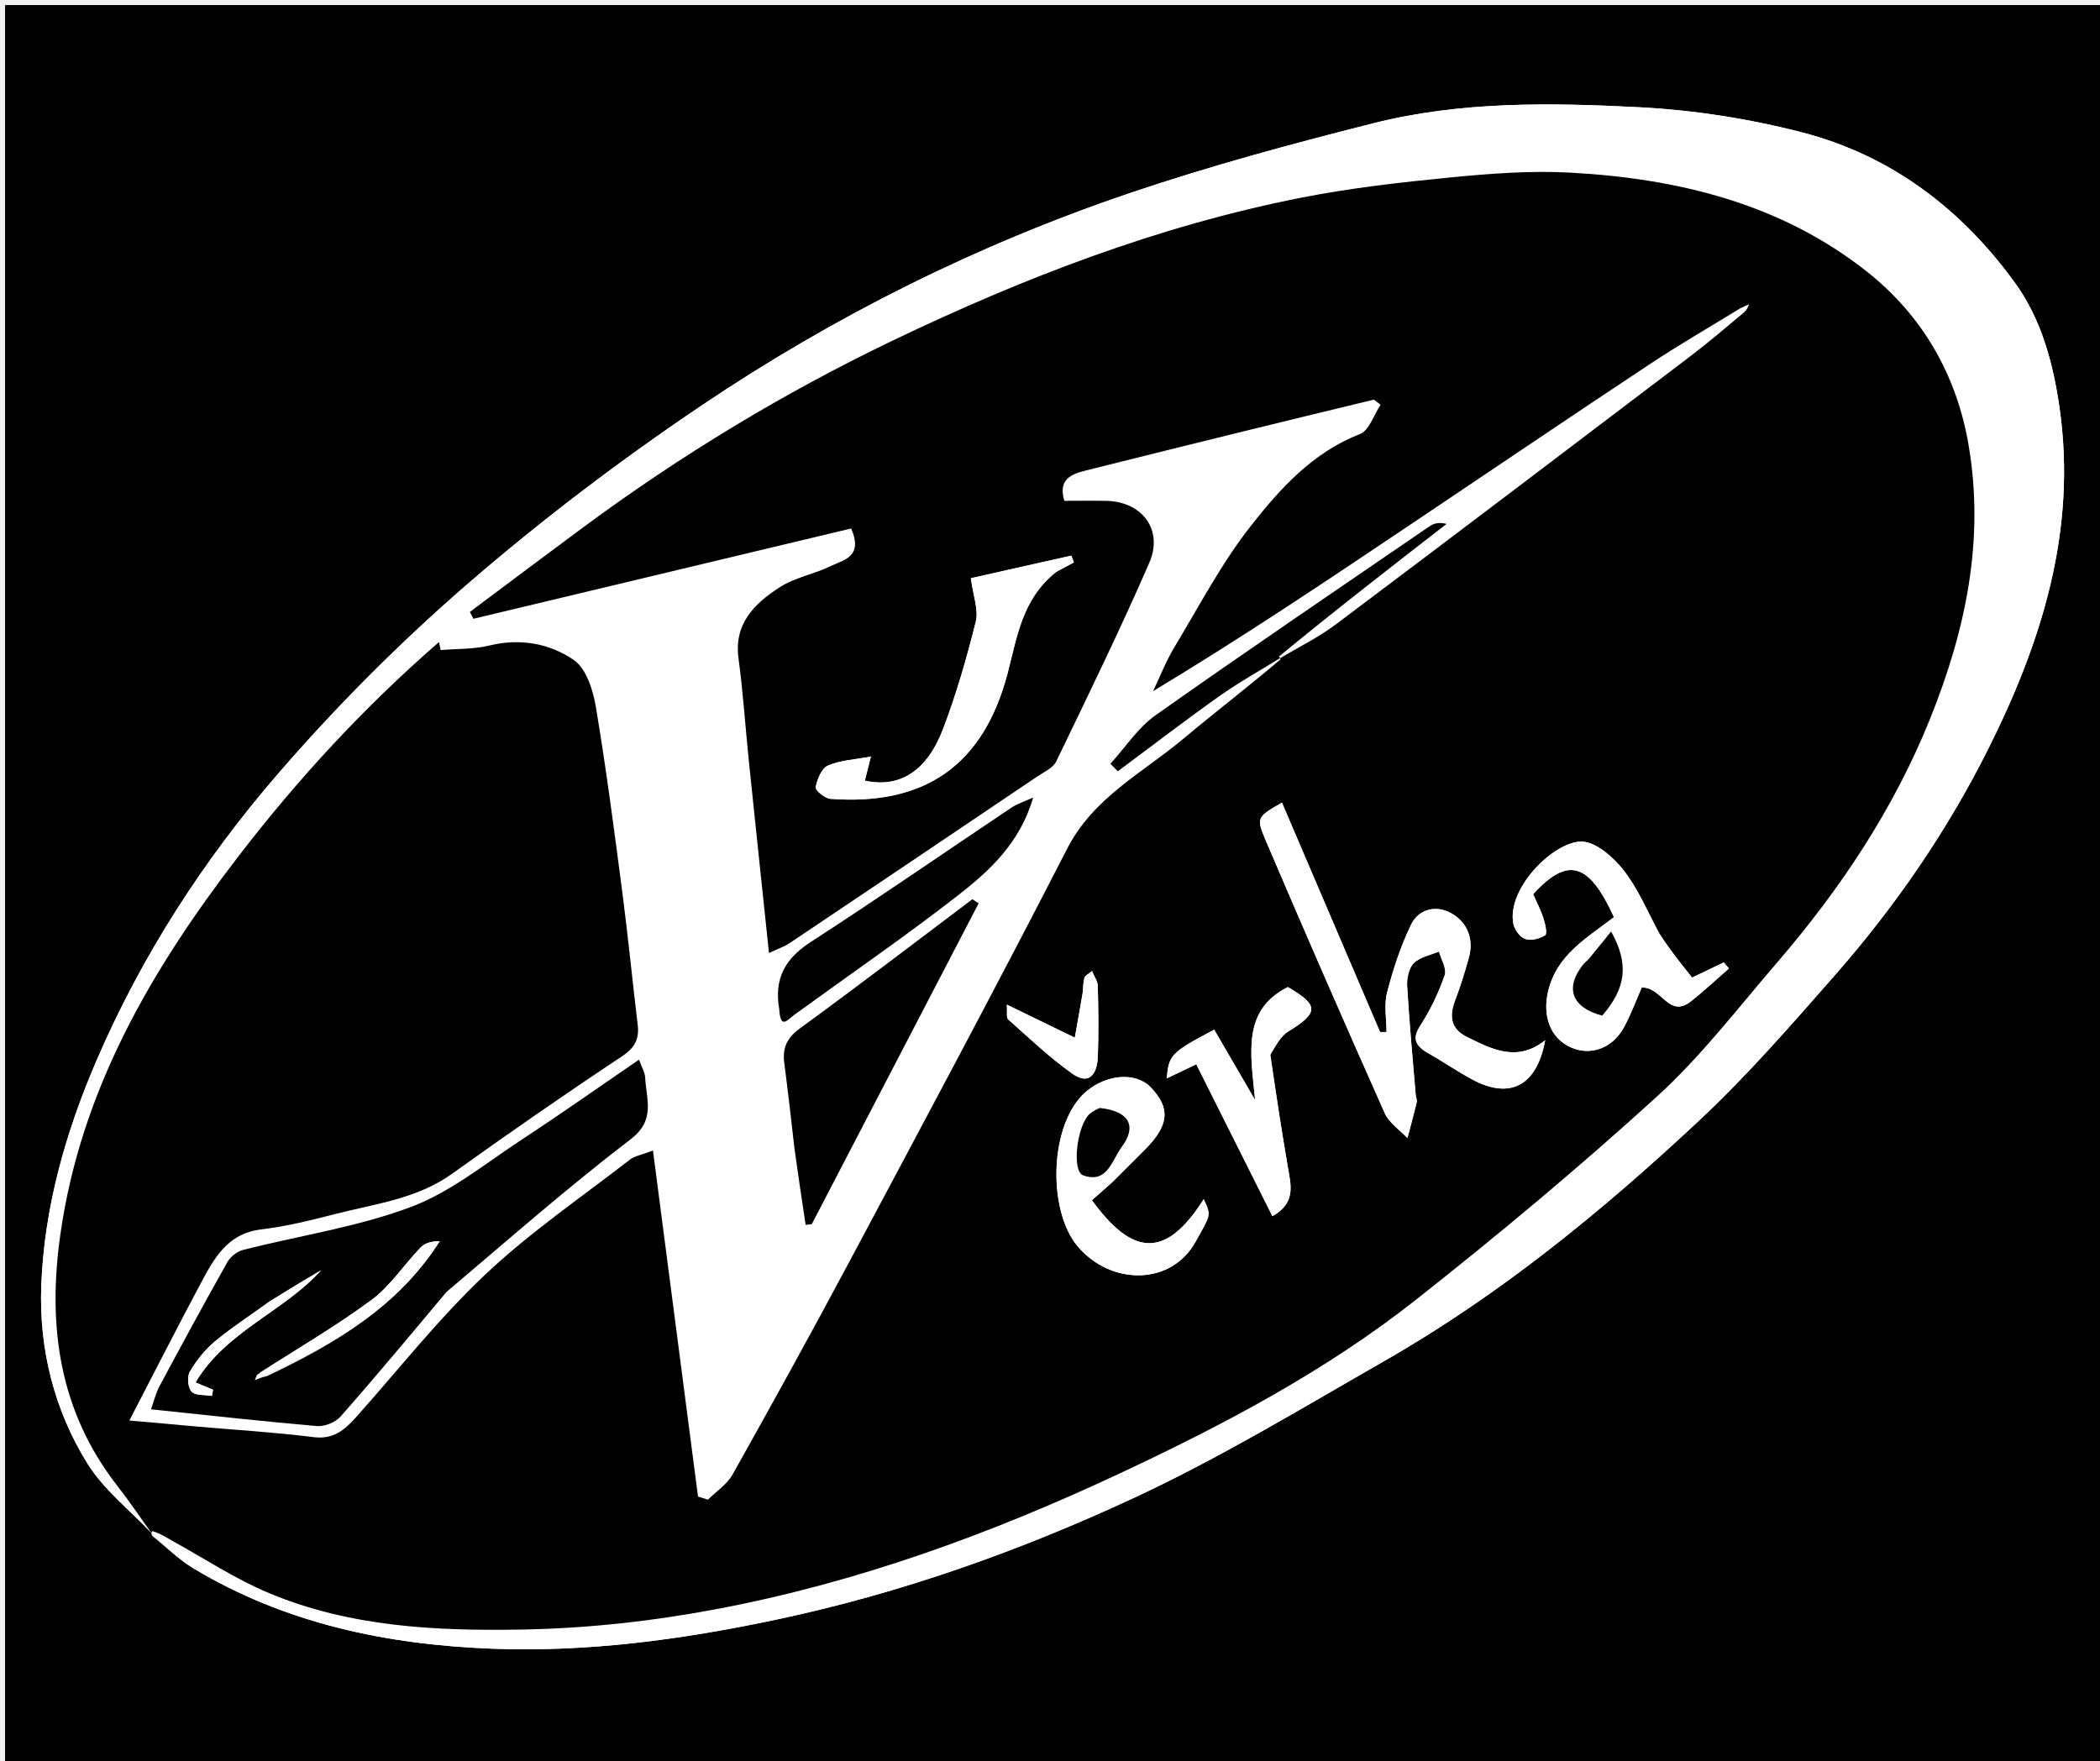
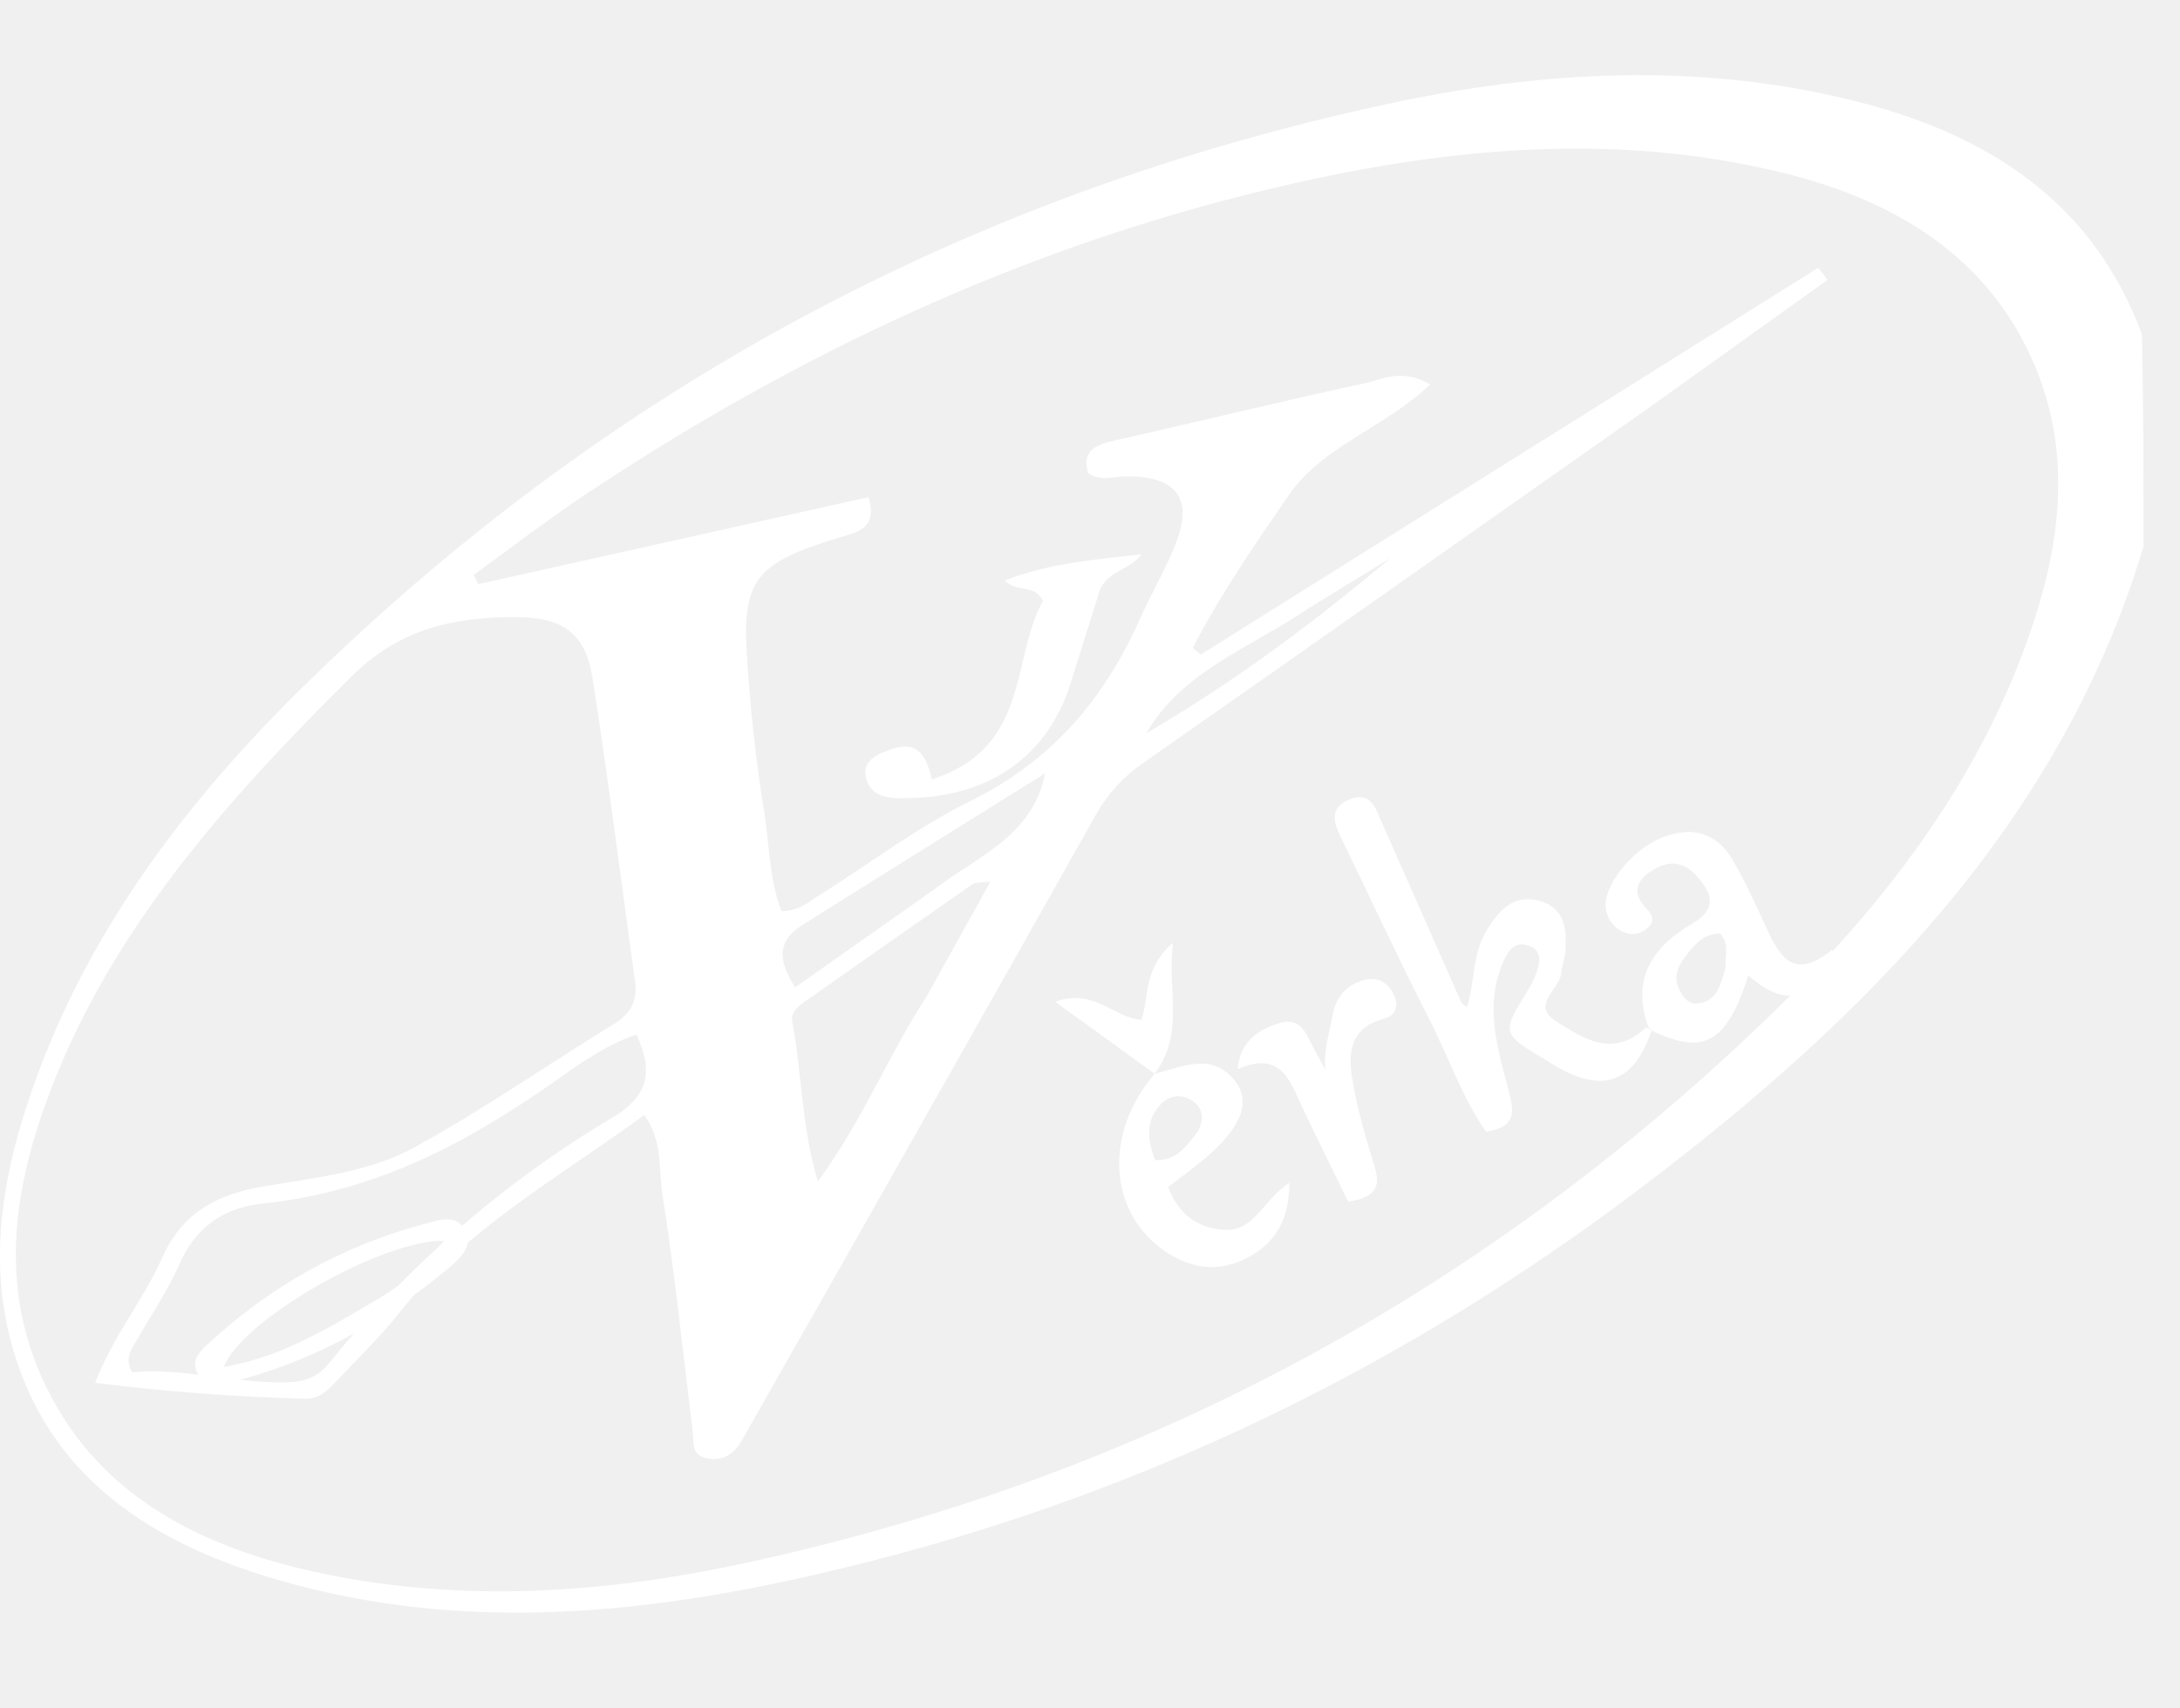
- <svg xmlns="http://www.w3.org/2000/svg" version="1.1" id="Layer_1" x="0px" y="0px" width="100%" viewBox="0 0 415 348" enable-background="new 0 0 415 348" xml:space="preserve">
-   <path fill="#000000" opacity="1" stroke="none" d=" M254,349   C169.333,349 85.167,349 1,349   C1,233 1,117 1,1   C139.333,1 277.667,1 416,1   C416,117 416,233 416,349   C362.167,349 308.333,349 254,349  M29.914,302.983   C29.914,302.983 29.83,302.963 30.094,303.614   C32.76,305.745 35.227,308.205 38.123,309.954   C56.316,320.936 76.47,325.119 97.353,325.905   C116.219,326.615 134.786,324.092 153.307,320.178   C177.964,314.967 201.514,306.593 224.182,296.043   C241.192,288.126 257.346,278.321 273.663,268.977   C296.478,255.912 316.725,239.329 335.837,221.444   C345.335,212.556 353.929,202.659 362.528,192.865   C374.509,179.219 384.786,164.282 392.908,148.05   C403.473,126.934 410.442,104.911 407.025,80.76   C405.769,71.881 403.444,63.18 398.259,55.997   C387.714,41.386 373.75,30.728 356.156,26.178   C345.711,23.477 334.825,21.767 324.054,21.206   C306.468,20.289 288.7,20.002 271.446,24.355   C255.287,28.432 239.149,32.8 223.374,38.14   C193.278,48.327 164.927,62.45 138.607,80.184   C122.633,90.946 107.173,102.669 92.606,115.262   C79.255,126.804 66.651,139.432 55.098,152.776   C40.305,169.863 28.015,188.85 19.022,209.767   C12.924,223.952 8.743,238.716 8.158,254.131   C7.686,266.566 10.676,278.676 17.28,289.296   C20.514,294.497 25.661,298.51 29.914,302.983  z" />
-   <path fill="#FFFFFF" opacity="1" stroke="none" d=" M29.942,303.06   C25.661,298.51 20.514,294.497 17.28,289.296   C10.676,278.676 7.686,266.566 8.158,254.131   C8.743,238.716 12.924,223.952 19.022,209.767   C28.015,188.85 40.305,169.863 55.098,152.776   C66.651,139.432 79.255,126.804 92.606,115.262   C107.173,102.669 122.633,90.946 138.607,80.184   C164.927,62.45 193.278,48.327 223.374,38.14   C239.149,32.8 255.287,28.432 271.446,24.355   C288.7,20.002 306.468,20.289 324.054,21.206   C334.825,21.767 345.711,23.477 356.156,26.178   C373.75,30.728 387.714,41.386 398.259,55.997   C403.444,63.18 405.769,71.881 407.025,80.76   C410.442,104.911 403.473,126.934 392.908,148.05   C384.786,164.282 374.509,179.219 362.528,192.865   C353.929,202.659 345.335,212.556 335.837,221.444   C316.725,239.329 296.478,255.912 273.663,268.977   C257.346,278.321 241.192,288.126 224.182,296.043   C201.514,306.593 177.964,314.967 153.307,320.178   C134.786,324.092 116.219,326.615 97.353,325.905   C76.47,325.119 56.316,320.936 38.123,309.954   C35.227,308.205 32.76,305.745 30.267,302.98   C31.681,303.115 32.891,303.938 34.167,304.643   C40.475,308.122 46.556,312.152 53.166,314.913   C69.123,321.58 86.003,322.415 103.105,322.116   C116.092,321.888 128.836,320.477 141.582,318.076   C169.395,312.837 195.704,303.232 221.217,291.285   C241.813,281.641 261.95,271.022 279.851,256.898   C296.134,244.051 312.095,230.73 327.425,216.77   C336.151,208.825 343.438,199.274 351.179,190.28   C363.673,175.762 374.213,159.973 381.404,142.12   C388.434,124.666 392.265,106.741 389.003,87.832   C386.608,73.95 379.809,62.309 368.986,53.732   C351.94,40.224 331.56,35.281 310.261,34.123   C302.384,33.695 294.398,34.316 286.523,35.088   C276.669,36.053 266.781,37.175 257.078,39.092   C228.893,44.66 202.245,54.935 176.455,67.303   C154.94,77.621 134.545,89.981 115.324,104.189   C107.809,109.745 100.345,115.368 92.858,120.961   C93.089,121.412 93.321,121.863 93.552,122.314   C118.563,116.334 143.573,110.354 168.213,104.462   C170.645,110.107 166.693,110.673 164.154,111.906   C160.869,113.501 157.05,114.162 154.04,116.116   C149.144,119.294 145.018,123.229 145.946,130.129   C146.861,136.931 147.302,143.796 148.007,150.627   C149.289,163.057 150.613,175.484 151.969,188.384   C153.786,187.524 155.014,187.12 156.048,186.426   C172.38,175.473 188.69,164.488 204.99,153.489   C206.323,152.589 208.108,151.799 208.735,150.5   C215.013,137.491 221.353,124.499 227.116,111.258   C229.958,104.729 225.698,99.142 218.627,99.009   C215.817,98.956 213.005,99 210.324,99   C209.06,94.785 211.658,93.734 214.523,93.015   C225.274,90.316 236.034,87.654 246.797,85.006   C255.029,82.98 263.27,80.997 271.507,78.994   C271.949,79.331 272.391,79.668 272.833,80.005   C271.498,81.998 270.589,85.086 268.756,85.8   C259.428,89.432 252.995,96.567 247.198,103.948   C241.373,111.364 236.934,119.882 232.044,128.01   C230.406,130.732 229.249,133.742 227.873,136.62   C245.514,125.987 262.227,114.77 278.938,103.551   C294.598,93.037 310.217,82.461 325.939,72.04   C331.811,68.147 337.923,64.616 344.13,61.095   C344.482,61.373 344.629,61.476 344.55,61.845   C340.921,64.869 337.59,67.725 334.102,70.374   C310.768,88.094 287.434,105.814 264.009,123.412   C260.597,125.975 256.695,127.887 252.706,129.814   C263.547,120.875 274.703,112.222 285.859,103.57   C284.434,103.184 283.365,103.444 282.517,104.025   C264.421,116.423 246.259,128.73 228.351,141.394   C224.868,143.857 222.39,147.741 219.448,150.969   C219.932,151.466 220.416,151.962 220.9,152.459   C227.578,147.494 234.178,142.416 240.966,137.606   C244.863,134.845 249.067,132.516 253.069,130.354   C246.609,135.816 240.107,140.793 233.838,146.047   C225.77,152.808 216.108,157.612 210.903,167.757   C196.892,195.068 182.392,222.128 167.952,249.217   C160.394,263.396 152.623,277.464 144.768,291.481   C143.676,293.431 141.552,294.802 139.906,296.442   C139.25,296.236 138.594,296.03 137.938,295.825   C134.99,273.177 132.042,250.529 129.035,227.43   C126.809,228.287 125.428,228.492 124.466,229.238   C114.839,236.708 104.689,243.642 95.865,251.975   C86.699,260.632 78.827,270.661 70.403,280.102   C68.151,282.626 65.907,284.584 61.978,284.087   C54.35,283.123 46.658,282.671 38.994,281.998   C34.685,281.62 30.378,281.226 25.563,280.794   C30.386,271.497 34.816,262.773 39.424,254.144   C42.15,249.038 44.733,243.832 51.66,243.013   C56.6,242.428 61.487,241.2 66.32,239.96   C74.195,237.94 82.395,236.993 89.339,232.017   C100.362,224.119 111.505,216.377 122.806,208.884   C125.411,207.158 126.368,205.466 126.019,202.562   C124.967,193.822 124.114,185.057 122.973,176.329   C121.372,164.089 119.784,151.839 117.74,139.67   C117.187,136.377 115.84,132.149 113.399,130.469   C108.622,127.183 102.789,126.12 96.713,127.603   C93.616,128.358 90.303,128.23 87.088,128.501   C86.974,127.976 86.859,127.45 86.745,126.925   C72.049,139.688 58.928,153.898 47.058,169.353   C29.887,191.71 15.98,215.481 11.93,244.012   C9.363,262.095 11.654,278.929 23.223,293.754   C25.575,296.768 27.708,299.954 29.942,303.06  M88.394,255.084   C100.431,245.063 112.205,234.698 124.635,225.19   C129.627,221.371 127.695,217.299 127.499,213.026   C127.453,212.015 126.835,211.031 126.279,209.468   C118.431,214.838 110.958,220.126 103.304,225.139   C96.065,229.881 89.118,235.62 81.173,238.598   C70.566,242.573 59.108,244.258 48.051,247.068   C46.876,247.367 45.552,248.393 44.955,249.452   C40.383,257.57 35.942,265.764 31.542,273.978   C30.78,275.402 30.403,277.032 29.843,278.581   C41.21,279.765 51.914,280.974 62.644,281.89   C64.158,282.02 66.289,281.159 67.295,280.017   C74.329,272.029 81.143,263.847 88.394,255.084  M157,227.455   C157.737,232.342 158.474,237.23 159.21,242.118   C159.611,242.077 160.012,242.035 160.413,241.993   C171.407,220.852 182.401,199.71 193.394,178.569   C192.985,178.297 192.575,178.026 192.165,177.755   C180.833,186.282 169.574,194.91 158.113,203.258   C155.529,205.14 154.602,207.123 154.987,210.093   C155.698,215.569 156.333,221.055 157,227.455  M154.001,199.992   C154.25,203.594 155.665,201.541 156.929,200.623   C167.746,192.765 178.783,185.191 189.325,176.98   C195.589,172.1 201.581,166.611 204.171,157.647   C202.324,158.495 200.997,158.901 199.894,159.64   C186.677,168.489 173.599,177.55 160.246,186.188   C155.259,189.414 152.913,193.28 154.001,199.992  z" />
-   <path fill="#000000" opacity="1" stroke="none" d=" M343.925,60.92   C337.923,64.616 331.811,68.147 325.939,72.04   C310.217,82.461 294.598,93.037 278.938,103.551   C262.227,114.77 245.514,125.987 227.873,136.62   C229.249,133.742 230.406,130.732 232.044,128.01   C236.934,119.882 241.373,111.364 247.198,103.948   C252.995,96.567 259.428,89.432 268.756,85.8   C270.589,85.086 271.498,81.998 272.833,80.005   C272.391,79.668 271.949,79.331 271.507,78.994   C263.27,80.997 255.029,82.98 246.797,85.006   C236.034,87.654 225.274,90.316 214.523,93.015   C211.658,93.734 209.06,94.785 210.324,99   C213.005,99 215.817,98.956 218.627,99.009   C225.698,99.142 229.958,104.729 227.116,111.258   C221.353,124.499 215.013,137.491 208.735,150.5   C208.108,151.799 206.323,152.589 204.99,153.489   C188.69,164.488 172.38,175.473 156.048,186.426   C155.014,187.12 153.786,187.524 151.969,188.384   C150.613,175.484 149.289,163.057 148.007,150.627   C147.302,143.796 146.861,136.931 145.946,130.129   C145.018,123.229 149.144,119.294 154.04,116.116   C157.05,114.162 160.869,113.501 164.154,111.906   C166.693,110.673 170.645,110.107 168.213,104.462   C143.573,110.354 118.563,116.334 93.552,122.314   C93.321,121.863 93.089,121.412 92.858,120.961   C100.345,115.368 107.809,109.745 115.324,104.189   C134.545,89.981 154.94,77.621 176.455,67.303   C202.245,54.935 228.893,44.66 257.078,39.092   C266.781,37.175 276.669,36.053 286.523,35.088   C294.398,34.316 302.384,33.695 310.261,34.123   C331.56,35.281 351.94,40.224 368.986,53.732   C379.809,62.309 386.608,73.95 389.003,87.832   C392.265,106.741 388.434,124.666 381.404,142.12   C374.213,159.973 363.673,175.762 351.179,190.28   C343.438,199.274 336.151,208.825 327.425,216.77   C312.095,230.73 296.134,244.051 279.851,256.898   C261.95,271.022 241.813,281.641 221.217,291.285   C195.704,303.232 169.395,312.837 141.582,318.076   C128.836,320.477 116.092,321.888 103.105,322.116   C86.003,322.415 69.123,321.58 53.166,314.913   C46.556,312.152 40.475,308.122 34.167,304.643   C32.891,303.938 31.681,303.115 30.135,302.654   C29.83,302.963 29.914,302.983 29.928,303.022   C27.708,299.954 25.575,296.768 23.223,293.754   C11.654,278.929 9.363,262.095 11.93,244.012   C15.98,215.481 29.887,191.71 47.058,169.353   C58.928,153.898 72.049,139.688 86.745,126.925   C86.859,127.45 86.974,127.976 87.088,128.501   C90.303,128.23 93.616,128.358 96.713,127.603   C102.789,126.12 108.622,127.183 113.399,130.469   C115.84,132.149 117.187,136.377 117.74,139.67   C119.784,151.839 121.372,164.089 122.973,176.329   C124.114,185.057 124.967,193.822 126.019,202.562   C126.368,205.466 125.411,207.158 122.806,208.884   C111.505,216.377 100.362,224.119 89.339,232.017   C82.395,236.993 74.195,237.94 66.32,239.96   C61.487,241.2 56.6,242.428 51.66,243.013   C44.733,243.832 42.15,249.038 39.424,254.144   C34.816,262.773 30.386,271.497 25.563,280.794   C30.378,281.226 34.685,281.62 38.994,281.998   C46.658,282.671 54.35,283.123 61.978,284.087   C65.907,284.584 68.151,282.626 70.403,280.102   C78.827,270.661 86.699,260.632 95.865,251.975   C104.689,243.642 114.839,236.708 124.466,229.238   C125.428,228.492 126.809,228.287 129.035,227.43   C132.042,250.529 134.99,273.177 137.938,295.825   C138.594,296.03 139.25,296.236 139.906,296.442   C141.552,294.802 143.676,293.431 144.768,291.481   C152.623,277.464 160.394,263.396 167.952,249.217   C182.392,222.128 196.892,195.068 210.903,167.757   C216.108,157.612 225.77,152.808 233.838,146.047   C240.107,140.793 246.609,135.816 253.028,130.366   C253.048,130.017 253.02,130.1 253.02,130.1   C256.695,127.887 260.597,125.975 264.009,123.412   C287.434,105.814 310.768,88.094 334.102,70.374   C337.59,67.725 340.921,64.869 344.773,61.653   C345.353,60.862 345.485,60.527 345.616,60.191   C345.053,60.434 344.489,60.677 343.925,60.92  M282.185,208.017   C285.06,209.793 287.86,211.704 290.822,213.318   C298.351,217.423 303.697,214.703 305.354,205.634   C299.825,210.043 294.828,207.417 289.871,204.965   C286.81,203.452 286.334,201.006 287.503,197.915   C288.577,195.078 289.493,192.17 290.289,189.241   C291.283,185.582 289.945,182.36 286.899,180.583   C283.908,178.838 280.383,179.599 278.825,182.837   C276.784,187.079 275.293,191.646 274.112,196.215   C273.481,198.656 274,201.395 274,204   C273.575,204.001 273.149,204.003 272.724,204.005   C266.275,188.923 259.827,173.841 253.334,158.655   C248.531,161.438 248.194,161.582 250.035,165.9   C257.761,184.017 265.644,202.068 273.66,220.058   C274.515,221.978 276.614,223.343 278.136,224.965   C278.757,222.607 279.406,220.256 279.972,217.886   C280.077,217.447 279.811,216.93 279.771,216.444   C279.176,209.264 278.497,202.09 278.077,194.9   C277.989,193.384 278.408,191.36 279.397,190.381   C280.617,189.172 282.676,188.811 284.372,188.084   C284.796,189.661 285.947,191.492 285.503,192.767   C284.302,196.213 282.707,199.607 280.72,202.665   C279.245,204.936 279.33,206.379 282.185,208.017  M327.959,184.534   C325.635,180.315 323.765,175.74 320.831,171.998   C318.798,169.406 315.275,166.314 312.46,166.356   C306.925,166.439 297.672,175.701 299.08,182.651   C299.311,183.794 300.403,185.274 301.423,185.611   C302.576,185.993 304.296,185.564 305.363,184.866   C305.803,184.578 305.367,182.615 305.01,181.518   C304.472,179.867 303.654,178.308 302.977,176.762   C309.821,169.249 314.01,170.47 318.953,181.29   C313.641,185.412 307.545,188.705 305.882,196.202   C304.858,200.822 306.338,205.217 310.43,207.036   C314.352,208.78 318.679,207.235 320.956,203.009   C322.358,200.407 323.382,197.602 324.427,195.227   C328.336,194.942 329.75,201.388 334.128,197.961   C336.741,195.916 339.159,193.623 341.665,191.441   C341.327,191.042 340.989,190.643 340.651,190.243   C338.711,191.174 336.771,192.104 334.391,193.245   C332.285,190.61 330.156,187.947 327.959,184.534  M208.797,113.018   C209.937,112.402 211.077,111.786 212.217,111.171   C212.049,110.725 211.881,110.279 211.714,109.834   C204.875,111.371 198.036,112.908 191.861,114.296   C192.31,117.764 193.414,120.528 192.834,122.877   C191.071,130.013 189.008,137.121 186.41,143.993   C183.198,152.489 177.753,155.832 170.905,154.311   C171.242,152.983 171.575,151.667 172.111,149.552   C168.846,150.169 166.019,150.275 163.61,151.334   C162.36,151.883 161.499,154.047 161.189,155.624   C161.075,156.204 163.007,157.825 164.085,157.905   C182.577,159.292 194.247,151.458 199.088,133.221   C200.958,126.179 201.886,118.511 208.797,113.018  M219.99,233.516   C222.106,231.4 224.227,229.291 226.335,227.168   C231.024,222.443 231.331,219.048 227.451,214.976   C224.454,211.832 218.678,212.376 214.722,215.707   C207.297,221.957 206.958,239.216 212.94,246.335   C219.492,254.133 231.499,254.211 236.326,245.355   C239.129,240.214 239.503,240.418 237.87,237.051   C230.1,249.389 223.464,247.81 215.781,237.246   C216.977,236.201 218.227,235.108 219.99,233.516  M251.012,208.149   C252.163,206.721 253.041,204.846 254.514,203.942   C260.635,200.184 260.707,198.739 254.503,195.115   C245.429,199.7 247.13,208.113 248.037,217.463   C244.739,211.786 242.33,207.638 239.948,203.538   C231.428,208.047 230.962,208.541 230.578,213.164   C232.224,212.377 233.776,211.635 236.41,210.376   C241.471,220.481 246.44,230.403 251.453,240.412   C256.046,237.82 255.149,234.425 254.554,230.984   C253.29,223.675 252.176,216.341 251.012,208.149  M213.941,196.516   C213.443,199.298 212.944,202.08 212.4,205.118   C208.034,202.994 203.793,200.931 198.969,198.585   C199.08,200.036 198.831,201.148 199.245,201.515   C203.368,205.18 207.389,209.018 211.868,212.205   C215.405,214.724 216.838,212.083 216.956,208.832   C217.124,204.191 217.058,199.537 216.946,194.892   C216.924,193.958 216.249,193.04 215.81,191.955   C215.039,192.592 214.449,192.84 214.321,193.237   C214.075,194.003 214.089,194.854 213.941,196.516  z" />
-   <path fill="#000000" opacity="1" stroke="none" d=" M88.21,255.406   C81.143,263.847 74.329,272.029 67.295,280.017   C66.289,281.159 64.158,282.02 62.644,281.89   C51.914,280.974 41.21,279.765 29.843,278.581   C30.403,277.032 30.78,275.402 31.542,273.978   C35.942,265.764 40.383,257.57 44.955,249.452   C45.552,248.393 46.876,247.367 48.051,247.068   C59.108,244.258 70.566,242.573 81.173,238.598   C89.118,235.62 96.065,229.881 103.304,225.139   C110.958,220.126 118.431,214.838 126.279,209.468   C126.835,211.031 127.453,212.015 127.499,213.026   C127.695,217.299 129.627,221.371 124.635,225.19   C112.205,234.698 100.431,245.063 88.21,255.406  M52.816,272   C66.138,265.668 78.668,258.321 86.899,245.348   C85.376,245.338 83.989,245.693 83.142,246.569   C79.83,249.998 77.146,254.211 73.385,256.99   C66.307,262.219 58.644,266.655 50.779,271.803   C50.647,272.138 50.515,272.474 50.384,272.809   C50.948,272.566 51.511,272.323 52.816,272  M52.997,257.497   C49.469,260.031 45.798,262.394 42.467,265.165   C40.503,266.798 38.825,268.929 37.524,271.135   C36.946,272.116 37.12,274.299 37.859,275.087   C38.625,275.904 40.488,275.693 41.871,275.932   C41.949,275.526 42.028,275.12 42.106,274.714   C41.077,274.287 40.048,273.859 38.638,273.273   C44.684,263.104 56.065,259.318 63.451,251.091   C60.146,253.053 56.84,255.016 52.997,257.497  z" />
-   <path fill="#000000" opacity="1" stroke="none" d=" M157,226.995   C156.333,221.055 155.698,215.569 154.987,210.093   C154.602,207.123 155.529,205.14 158.113,203.258   C169.574,194.91 180.833,186.282 192.165,177.755   C192.575,178.026 192.985,178.297 193.394,178.569   C182.401,199.71 171.407,220.852 160.413,241.993   C160.012,242.035 159.611,242.077 159.21,242.118   C158.474,237.23 157.737,232.342 157,226.995  z" />
-   <path fill="#000000" opacity="1" stroke="none" d=" M154,199.559   C152.913,193.28 155.259,189.414 160.246,186.188   C173.599,177.55 186.677,168.489 199.894,159.64   C200.997,158.901 202.324,158.495 204.171,157.647   C201.581,166.611 195.589,172.1 189.325,176.98   C178.783,185.191 167.746,192.765 156.929,200.623   C155.665,201.541 154.25,203.594 154,199.559  z" />
-   <path fill="#000000" opacity="1" stroke="none" d=" M253.09,130.005   C249.067,132.516 244.863,134.845 240.966,137.606   C234.178,142.416 227.578,147.494 220.9,152.459   C220.416,151.962 219.932,151.466 219.448,150.969   C222.39,147.741 224.868,143.857 228.351,141.394   C246.259,128.73 264.421,116.423 282.517,104.025   C283.365,103.444 284.434,103.184 285.859,103.57   C274.703,112.222 263.547,120.875 252.706,129.814   C253.02,130.1 253.048,130.017 253.09,130.005  z" />
-   <path fill="#FFFFFF" opacity="1" stroke="none" d=" M281.789,207.954   C279.33,206.379 279.245,204.936 280.72,202.665   C282.707,199.607 284.302,196.213 285.503,192.767   C285.947,191.492 284.796,189.661 284.372,188.084   C282.676,188.811 280.617,189.172 279.397,190.381   C278.408,191.36 277.989,193.384 278.077,194.9   C278.497,202.09 279.176,209.264 279.771,216.444   C279.811,216.93 280.077,217.447 279.972,217.886   C279.406,220.256 278.757,222.607 278.136,224.965   C276.614,223.343 274.515,221.978 273.66,220.058   C265.644,202.068 257.761,184.017 250.035,165.9   C248.194,161.582 248.531,161.438 253.334,158.655   C259.827,173.841 266.275,188.923 272.724,204.005   C273.149,204.003 273.575,204.001 274,204   C274,201.395 273.481,198.656 274.112,196.215   C275.293,191.646 276.784,187.079 278.825,182.837   C280.383,179.599 283.908,178.838 286.899,180.583   C289.945,182.36 291.283,185.582 290.289,189.241   C289.493,192.17 288.577,195.078 287.503,197.915   C286.334,201.006 286.81,203.452 289.871,204.965   C294.828,207.417 299.825,210.043 305.354,205.634   C303.697,214.703 298.351,217.423 290.822,213.318   C287.86,211.704 285.06,209.793 281.789,207.954  z" />
-   <path fill="#FFFFFF" opacity="1" stroke="none" d=" M327.993,184.909   C330.156,187.947 332.285,190.61 334.391,193.245   C336.771,192.104 338.711,191.174 340.651,190.243   C340.989,190.643 341.327,191.042 341.665,191.441   C339.159,193.623 336.741,195.916 334.128,197.961   C329.75,201.388 328.336,194.942 324.427,195.227   C323.382,197.602 322.358,200.407 320.956,203.009   C318.679,207.235 314.352,208.78 310.43,207.036   C306.338,205.217 304.858,200.822 305.882,196.202   C307.545,188.705 313.641,185.412 318.953,181.29   C314.01,170.47 309.821,169.249 302.977,176.762   C303.654,178.308 304.472,179.867 305.01,181.518   C305.367,182.615 305.803,184.578 305.363,184.866   C304.296,185.564 302.576,185.993 301.423,185.611   C300.403,185.274 299.311,183.794 299.08,182.651   C297.672,175.701 306.925,166.439 312.46,166.356   C315.275,166.314 318.798,169.406 320.831,171.998   C323.765,175.74 325.635,180.315 327.993,184.909  M316.955,200.557   C321.359,195.312 321.957,190.503 318.381,184.137   C316.858,186.018 315.52,187.694 314.153,189.345   C313.732,189.853 313.181,190.256 312.776,190.774   C309.239,195.296 310.58,199.166 316.955,200.557  z" />
-   <path fill="#FFFFFF" opacity="1" stroke="none" d=" M208.453,113.19   C201.886,118.511 200.958,126.179 199.088,133.221   C194.247,151.458 182.577,159.292 164.085,157.905   C163.007,157.825 161.075,156.204 161.189,155.624   C161.499,154.047 162.36,151.883 163.61,151.334   C166.019,150.275 168.846,150.169 172.111,149.552   C171.575,151.667 171.242,152.983 170.905,154.311   C177.753,155.832 183.198,152.489 186.41,143.993   C189.008,137.121 191.071,130.013 192.834,122.877   C193.414,120.528 192.31,117.764 191.861,114.296   C198.036,112.908 204.875,111.371 211.714,109.834   C211.881,110.279 212.049,110.725 212.217,111.171   C211.077,111.786 209.937,112.402 208.453,113.19  z" />
-   <path fill="#FFFFFF" opacity="1" stroke="none" d=" M219.734,233.765   C218.227,235.108 216.977,236.201 215.781,237.246   C223.464,247.81 230.1,249.389 237.87,237.051   C239.503,240.418 239.129,240.214 236.326,245.355   C231.499,254.211 219.492,254.133 212.94,246.335   C206.958,239.216 207.297,221.957 214.722,215.707   C218.678,212.376 224.454,211.832 227.451,214.976   C231.331,219.048 231.024,222.443 226.335,227.168   C224.227,229.291 222.106,231.4 219.734,233.765  M216.892,219.025   C216.252,219.527 215.493,219.933 214.994,220.549   C212.694,223.389 211.886,231.544 214.042,232.325   C218.837,234.059 219.752,229.294 221.656,226.738   C224.765,222.565 223.122,219.617 216.892,219.025  z" />
-   <path fill="#FFFFFF" opacity="1" stroke="none" d=" M251.006,208.583   C252.176,216.341 253.29,223.675 254.554,230.984   C255.149,234.425 256.046,237.82 251.453,240.412   C246.44,230.403 241.471,220.481 236.41,210.376   C233.776,211.635 232.224,212.377 230.578,213.164   C230.962,208.541 231.428,208.047 239.948,203.538   C242.33,207.638 244.739,211.786 248.037,217.463   C247.13,208.113 245.429,199.7 254.503,195.115   C260.707,198.739 260.635,200.184 254.514,203.942   C253.041,204.846 252.163,206.721 251.006,208.583  z" />
-   <path fill="#FFFFFF" opacity="1" stroke="none" d=" M213.969,196.093   C214.089,194.854 214.075,194.003 214.321,193.237   C214.449,192.84 215.039,192.592 215.81,191.955   C216.249,193.04 216.924,193.958 216.946,194.892   C217.058,199.537 217.124,204.191 216.956,208.832   C216.838,212.083 215.405,214.724 211.868,212.205   C207.389,209.018 203.368,205.18 199.245,201.515   C198.831,201.148 199.08,200.036 198.969,198.585   C203.793,200.931 208.034,202.994 212.4,205.118   C212.944,202.08 213.443,199.298 213.969,196.093  z" />
-   <path fill="#FFFFFF" opacity="1" stroke="none" d=" M344.13,61.095   C344.489,60.677 345.053,60.434 345.616,60.191   C345.485,60.527 345.353,60.862 344.998,61.388   C344.629,61.476 344.482,61.373 344.13,61.095  z" />
-   <path fill="#FFFFFF" opacity="1" stroke="none" d=" M51.224,271.42   C58.644,266.655 66.307,262.219 73.385,256.99   C77.146,254.211 79.83,249.998 83.142,246.569   C83.989,245.693 85.376,245.338 86.899,245.348   C78.668,258.321 66.138,265.668 52.24,271.866   C51.518,271.628 51.371,271.524 51.224,271.42  z" />
-   <path fill="#FFFFFF" opacity="1" stroke="none" d=" M53.265,257.238   C56.84,255.016 60.146,253.053 63.451,251.091   C56.065,259.318 44.684,263.104 38.638,273.273   C40.048,273.859 41.077,274.287 42.106,274.714   C42.028,275.12 41.949,275.526 41.871,275.932   C40.488,275.693 38.625,275.904 37.859,275.087   C37.12,274.299 36.946,272.116 37.524,271.135   C38.825,268.929 40.503,266.798 42.467,265.165   C45.798,262.394 49.469,260.031 53.265,257.238  z" />
-   <path fill="#FFFFFF" opacity="1" stroke="none" d=" M51.87,271.905   C51.511,272.323 50.948,272.566 50.384,272.809   C50.515,272.474 50.647,272.138 51.002,271.612   C51.371,271.524 51.518,271.628 51.87,271.905  z" />
-   <path fill="#000000" opacity="1" stroke="none" d=" M316.622,200.761   C310.58,199.166 309.239,195.296 312.776,190.774   C313.181,190.256 313.732,189.853 314.153,189.345   C315.52,187.694 316.858,186.018 318.381,184.137   C321.957,190.503 321.359,195.312 316.622,200.761  z" />
-   <path fill="#000000" opacity="1" stroke="none" d=" M217.302,219.013   C223.122,219.617 224.765,222.565 221.656,226.738   C219.752,229.294 218.837,234.059 214.042,232.325   C211.886,231.544 212.694,223.389 214.994,220.549   C215.493,219.933 216.252,219.527 217.302,219.013  z" />
+ <svg xmlns="http://www.w3.org/2000/svg" width="203" height="159" viewBox="0 0 203 159" fill="none">
+   <path d="M153.786 96.003C152.11 100.835 149.311 101.863 144.846 99.284C144.563 99.12 144.299 98.928 144.018 98.761C139.8 96.252 139.803 96.254 142.238 92.287C142.513 91.84 142.775 91.375 142.956 90.89C143.371 89.785 143.801 88.49 142.192 88.029C140.82 87.636 140.284 88.855 139.89 89.809C138.223 93.834 139.495 97.769 140.508 101.672C140.98 103.493 141.229 104.974 138.385 105.4C136.163 102.255 134.955 98.577 133.209 95.157C130.301 89.46 127.618 83.664 124.829 77.914C124.185 76.585 123.793 75.248 125.582 74.482C127.593 73.621 128.046 75.177 128.594 76.413C131.092 82.052 133.569 87.699 136.066 93.338C136.14 93.505 136.365 93.614 136.593 93.815C137.349 91.434 137.086 88.867 138.423 86.684C139.513 84.904 140.854 83.199 143.376 83.905C145.73 84.564 145.908 86.566 145.774 88.511C145.725 89.224 145.44 89.921 145.381 90.634C145.253 92.163 142.407 93.598 145.01 95.193C147.501 96.72 150.113 98.587 153.28 95.702C153.653 95.825 153.719 95.914 153.786 96.003Z" fill="white" />
+   <path d="M153.483 95.607C151.911 91.253 153.784 88.245 157.526 86.055C159.306 85.013 159.749 83.9 158.549 82.267C157.432 80.746 156.103 79.805 154.102 80.922C152.344 81.903 151.85 83.147 153.385 84.7C154.021 85.344 154.053 85.969 153.274 86.548C152.603 87.047 151.887 87.144 151.11 86.776C150.257 86.371 149.783 85.691 149.575 84.856C149.054 82.754 151.867 79.131 154.849 77.972C157.701 76.863 159.913 77.669 161.328 80.066C162.605 82.228 163.61 84.533 164.671 86.8C165.848 89.316 167.223 91.24 170.619 88.438C170.918 90.677 169.753 91.509 168.425 92.221C166.154 93.439 164.455 92.194 162.799 90.87C160.798 97.059 158.737 98.291 153.993 96.071C153.719 95.914 153.653 95.825 153.483 95.607ZM160.686 90.118C160.574 89.048 161.134 87.865 160.137 86.937C158.83 86.961 158.047 87.713 157.383 88.524C156.512 89.59 155.641 90.708 156.388 92.183C156.735 92.867 157.199 93.545 158.071 93.454C159.836 93.271 160.191 91.867 160.686 90.118Z" fill="white" />
+   <path d="M102.273 55.427C101.352 58.319 100.523 60.992 99.683 63.663C97.588 70.323 92.314 74.138 84.804 74.326C83.172 74.367 81.211 74.451 80.664 72.543C80.185 70.869 81.671 70.219 83.093 69.75C85.479 68.962 86.253 70.378 86.775 72.584C95.964 69.644 94.119 61.374 97.118 55.954C96.251 54.329 94.752 55.236 93.549 54.074C97.78 52.414 102.038 52.114 106.305 51.621C105.2 53.167 102.785 53.186 102.273 55.427Z" fill="white" />
+   <path d="M107.472 100.015C110.093 99.382 112.873 97.907 115.038 100.719C116.54 102.671 115.516 105.088 112.207 107.885C111.144 108.783 110.001 109.6 108.78 110.543C109.659 112.971 111.48 114.431 114.081 114.54C116.82 114.654 117.595 111.785 120.064 110.158C120.052 113.511 118.859 115.622 116.359 117.03C113.563 118.605 110.817 118.193 108.294 116.396C103.255 112.808 102.815 105.596 107.39 100.178C107.498 100.002 107.472 100.015 107.472 100.015ZM111.58 105.314C112.14 104.132 112.075 103.067 110.766 102.369C109.753 101.83 108.749 102.123 108.056 102.877C106.589 104.474 106.901 106.239 107.553 108.047C109.582 108.096 110.415 106.826 111.58 105.314Z" fill="white" />
+   <path d="M122.612 98.148C122.948 98.767 123.187 99.21 123.426 99.653C123.215 97.884 123.791 96.23 124.084 94.562C124.345 93.072 125.202 91.831 126.836 91.326C128.205 90.903 129.233 91.424 129.792 92.65C130.251 93.66 130.055 94.553 128.84 94.887C125.5 95.805 125.564 98.3 125.951 100.66C126.399 103.399 127.232 106.091 128.036 108.768C128.577 110.57 128.014 111.543 125.545 111.907C123.953 108.632 122.254 105.306 120.718 101.915C119.707 99.683 118.46 98.137 115.251 99.585C115.475 96.909 117.302 95.833 119.173 95.277C121.377 94.623 121.732 96.692 122.612 98.148Z" fill="white" />
+   <path d="M107.511 99.995C104.588 97.871 101.653 95.755 98.249 93.3C101.882 91.999 103.641 94.762 106.282 94.988C107.04 92.86 106.399 90.261 109.224 87.805C108.678 92.293 110.293 96.08 107.65 99.827C107.472 100.015 107.498 100.002 107.511 99.995Z" fill="white" />
+   <path d="M21.198 128.804C19.799 128.849 18.63 128.826 18.243 127.55C17.927 126.508 18.673 125.802 19.394 125.137C25.097 119.881 31.736 116.079 39.472 113.998C40.847 113.628 42.467 112.987 43.322 114.578C44.1 116.027 42.874 117.188 41.828 118.061C35.886 123.018 29.229 126.84 21.198 128.804ZM34.208 121.561C36.914 120.033 39.371 118.266 41.346 115.562C35.588 115.43 22.441 122.97 20.845 127.307C25.827 126.458 29.819 124.139 34.208 121.561Z" fill="white" />
+   <path d="M199.6 50.898C191.928 76.481 173.812 94.743 152.648 110.749C129.198 128.485 102.775 140.914 73.219 147.25C57.323 150.657 41.366 151.73 25.505 147.03C14.265 143.699 5.294 137.886 1.584 126.847C-0.946 119.318 -0.195 111.771 2.077 104.302C6.797 88.787 16.198 75.82 27.918 64.262C55.892 36.675 89.631 18.152 129.442 9.632C143.61 6.601 157.984 5.803 172.308 9.301C185.122 12.43 194.894 18.816 199.458 31.147C199.6 37.745 199.6 44.176 199.6 50.898ZM153.6 37.937C137.895 48.982 122.207 60.047 106.465 71.046C104.537 72.393 103.121 73.967 102.011 75.944C94.029 90.161 85.983 104.346 77.95 118.538C74.995 123.756 72.011 128.96 69.06 134.18C68.358 135.421 67.323 136.111 65.82 135.818C64.326 135.527 64.626 134.277 64.504 133.292C63.587 125.913 62.827 118.513 61.676 111.166C61.311 108.837 61.734 106.23 59.998 103.85C51.93 109.729 43.279 114.536 37.224 122.212C35.453 124.458 33.354 126.482 31.377 128.585C30.573 129.441 29.752 130.309 28.344 130.269C21.939 130.087 15.563 129.626 8.864 128.782C10.51 124.438 13.369 121.049 15.083 117.179C16.885 113.111 19.959 111.265 24.515 110.498C29.295 109.693 34.37 109.173 38.576 106.865C44.981 103.35 50.966 99.177 57.182 95.356C58.79 94.368 59.375 93.127 59.139 91.428C57.833 82.014 56.646 72.584 55.18 63.191C54.502 58.852 52.337 57.411 47.619 57.47C41.89 57.541 37.096 58.663 32.69 63.036C21.021 74.621 10.314 86.647 4.59 101.859C1.327 110.53 -0.054 119.365 3.844 128.18C8.677 139.111 18.537 144.181 30.211 146.586C43.243 149.271 56.331 148.381 69.207 145.61C106.909 137.496 138.852 119.923 165.463 93.946C176.15 83.514 184.854 71.797 189.415 57.802C191.983 49.922 192.775 41.917 189.488 34.076C185.291 24.065 176.652 18.684 165.93 16.071C149.782 12.135 133.739 13.868 117.868 17.687C94.747 23.251 73.849 33.185 54.503 46.061C50.943 48.431 47.57 51.043 44.11 53.543C44.253 53.829 44.396 54.116 44.539 54.402C56.636 51.706 68.732 49.009 80.876 46.301C81.761 49.243 79.827 49.553 78.164 50.058C70.319 52.443 69.057 53.989 69.574 61.422C69.896 66.053 70.347 70.693 71.114 75.275C71.649 78.471 71.592 81.791 72.772 84.854C74.204 84.867 75.066 84.165 75.974 83.592C80.761 80.571 85.296 77.116 90.372 74.604C98.088 70.787 102.89 64.959 106.125 57.688C107.231 55.204 108.674 52.837 109.605 50.303C111.073 46.303 109.413 44.351 104.903 44.361C103.718 44.363 102.475 44.867 101.331 44.067C100.686 41.96 102.024 41.422 103.881 41.005C111.655 39.258 119.387 37.347 127.178 35.674C128.782 35.329 130.488 34.273 133.18 35.796C129.045 39.787 123.159 41.515 120.003 46.12C116.812 50.775 113.62 55.384 111.072 60.341C111.319 60.548 111.567 60.755 111.815 60.962C130.983 48.953 150.152 36.944 169.32 24.936C169.606 25.312 169.893 25.689 170.179 26.066C164.778 29.931 159.377 33.797 153.6 37.937ZM24.863 112.05C20.82 112.369 18.2 114.298 16.661 117.826C15.622 120.209 14.105 122.41 12.809 124.697C12.306 125.585 11.527 126.427 12.296 127.803C17.169 127.344 21.99 128.921 26.998 128.723C28.65 128.658 29.72 128.092 30.636 126.961C37.996 117.877 46.789 110.181 57.071 104.056C60.566 101.974 60.759 99.623 59.272 96.354C56.252 97.365 53.83 99.193 51.4 100.889C43.581 106.346 35.333 110.831 24.863 112.05ZM86.323 92.734C88.219 89.322 90.117 85.909 92.233 82.103C91.186 82.236 90.804 82.178 90.588 82.328C85.345 85.975 80.116 89.641 74.895 93.316C74.263 93.76 73.623 94.344 73.77 95.113C74.671 99.83 74.585 104.691 76.159 110.033C80.322 104.367 82.631 98.448 86.323 92.734ZM87.035 82.804C90.945 79.781 96.205 77.872 97.316 72.029C89.542 76.882 82.08 81.508 74.658 86.19C72.23 87.722 72.549 89.633 74.042 91.964C78.39 88.891 82.517 85.974 87.035 82.804ZM121.71 56.747C116.471 60.306 110.037 62.533 106.753 68.283C114.886 63.545 122.338 57.986 129.47 51.978C127.016 53.483 124.562 54.987 121.71 56.747Z" fill="white" />
</svg>
